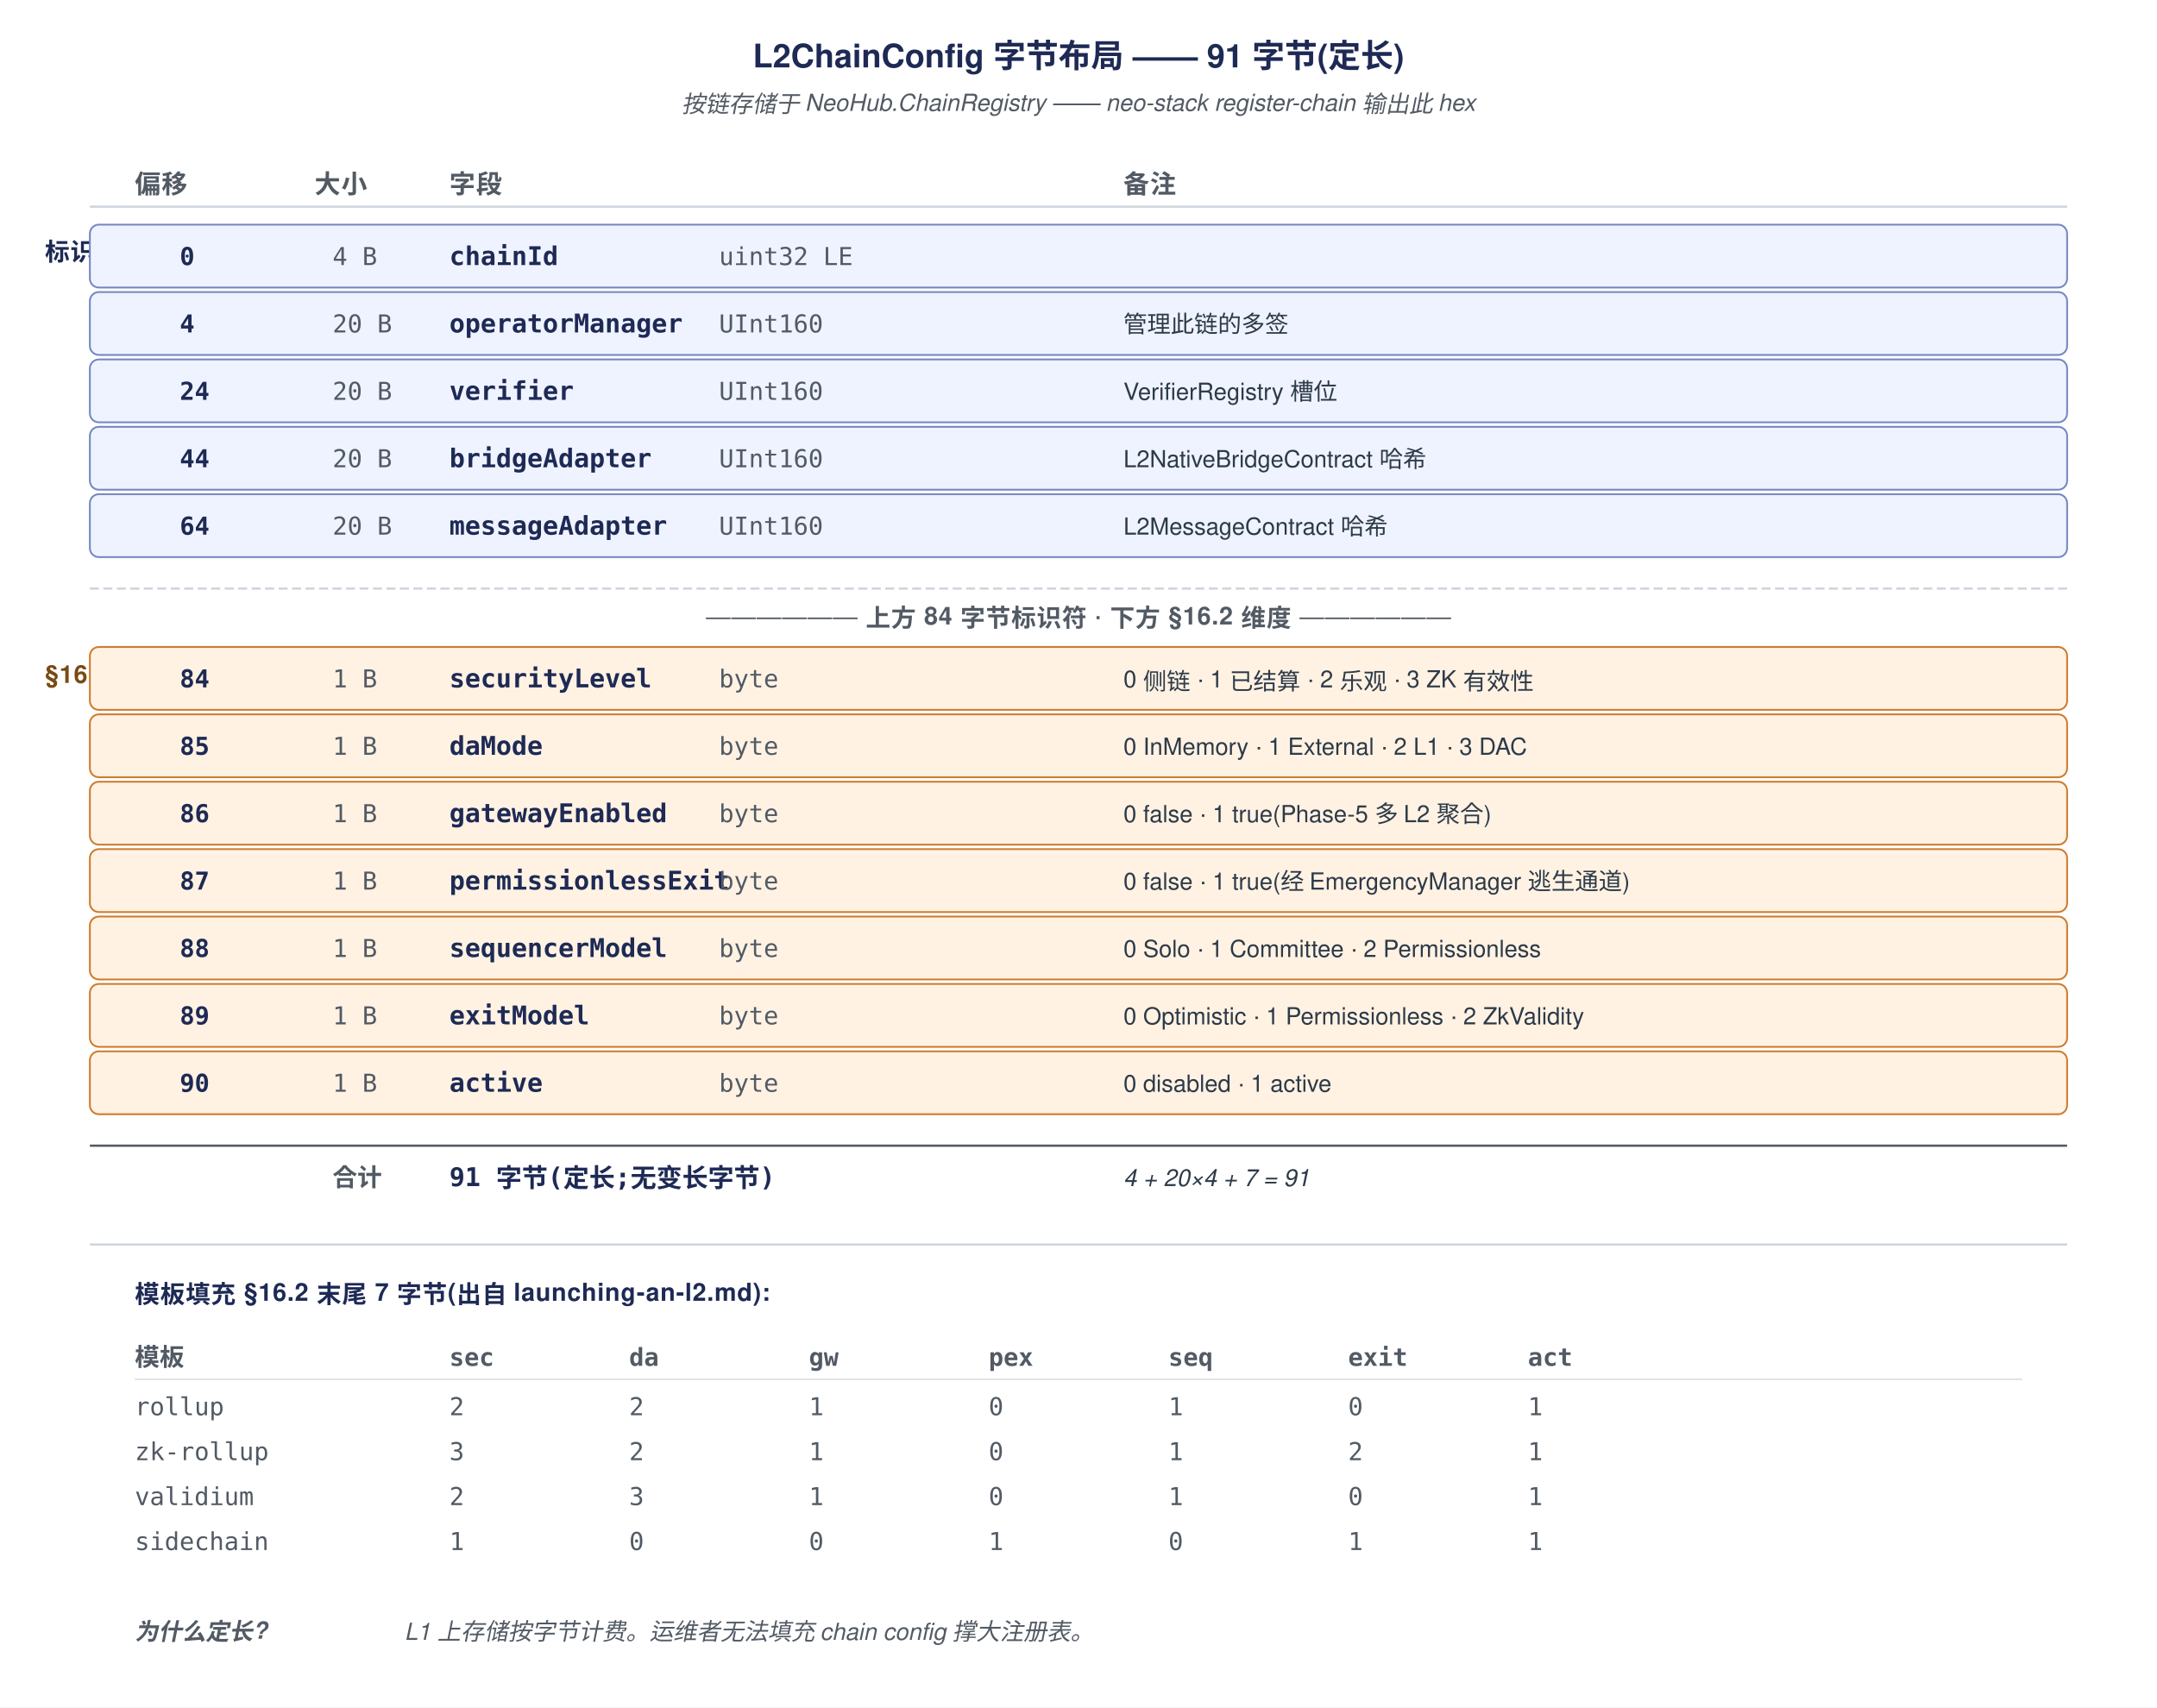
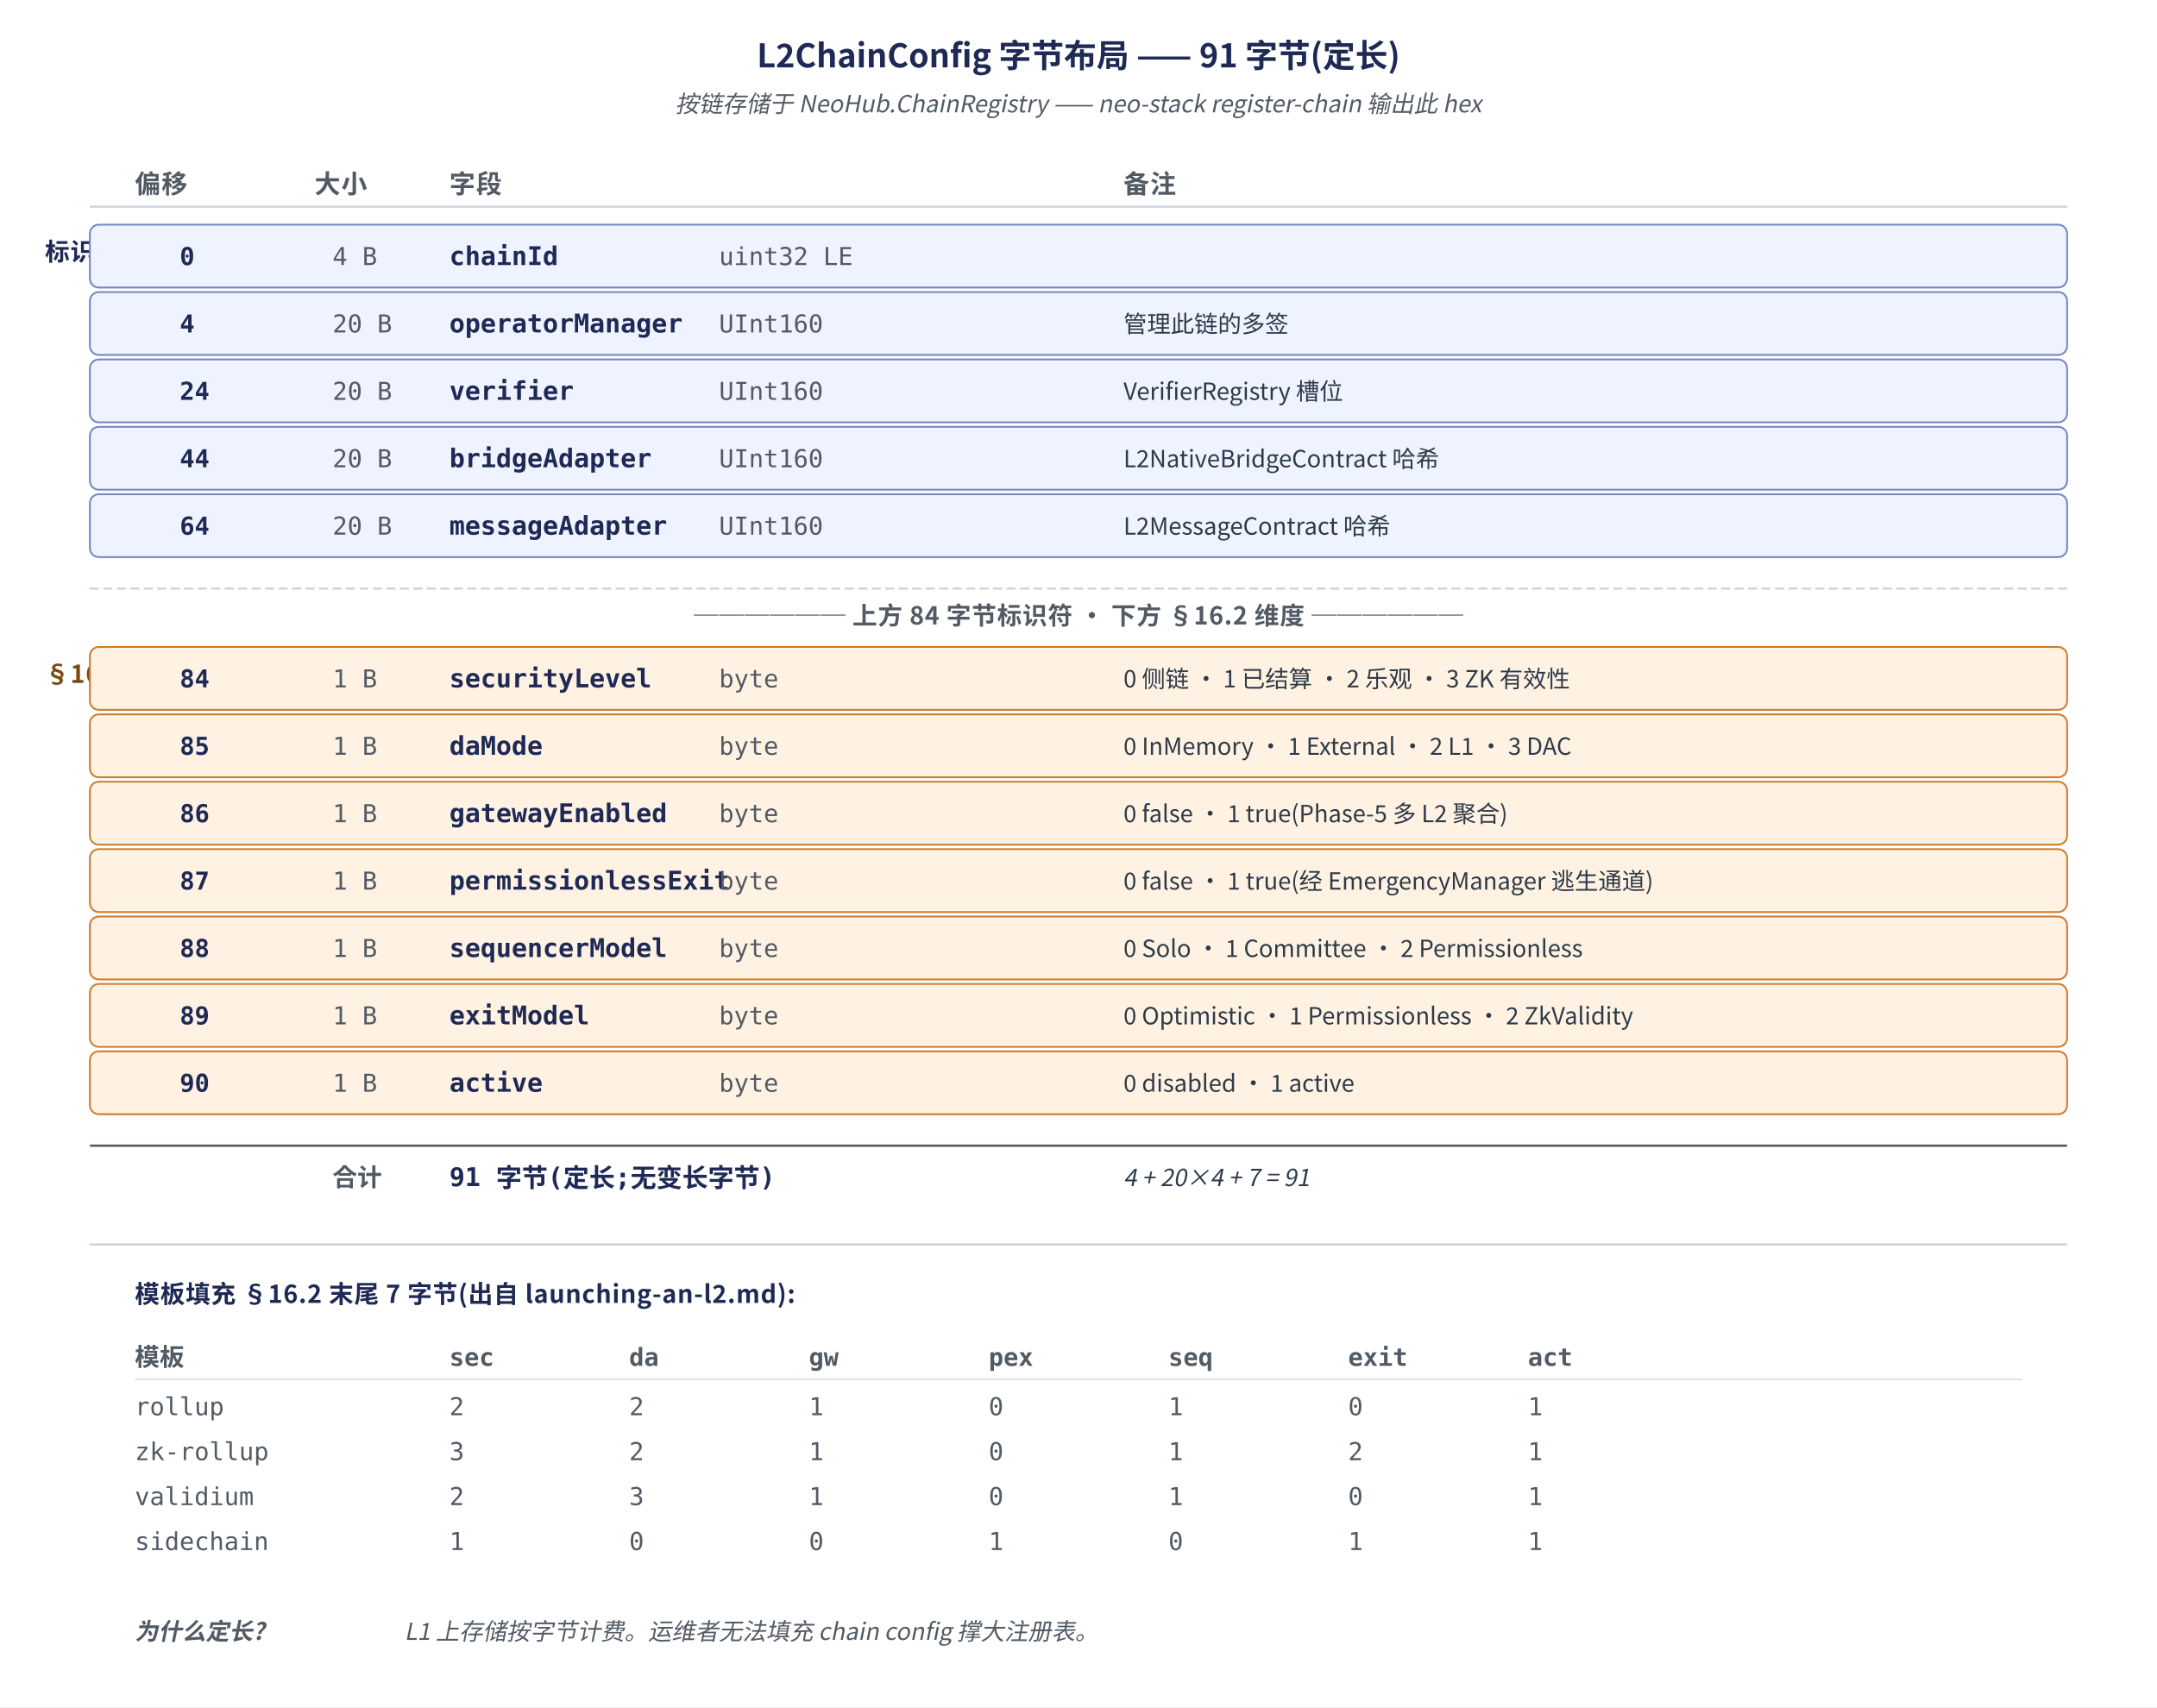
- <svg xmlns="http://www.w3.org/2000/svg" viewBox="0 0 960 760" font-family="-apple-system, BlinkMacSystemFont, 'Segoe UI', 'PingFang SC', 'Hiragino Sans GB', 'Microsoft YaHei', Helvetica, Arial, sans-serif" role="img" aria-labelledby="title desc">
+ <svg xmlns="http://www.w3.org/2000/svg" viewBox="0 0 960 760" font-family="'Noto Sans CJK SC', 'Source Han Sans SC', 'WenQuanYi Zen Hei', 'Microsoft YaHei', sans-serif" role="img" aria-labelledby="title desc">
  <defs>
    <filter id="card" x="-2%" y="-3%" width="104%" height="106%">
      <feDropShadow dx="0" dy="1" stdDeviation="0.9" flood-color="#000000" flood-opacity="0.07" />
    </filter>
    <style>
      .header     { font-size: 14.5px; font-weight: 700; }
      .col-h      { font-size: 11.5px; font-weight: 700; fill: #525a64; letter-spacing: 0.4px; }
      .offset     { font-size: 11px; fill: #1e2a55; font-weight: 700; font-family: ui-monospace, 'SF Mono', monospace; }
      .size       { font-size: 11px; fill: #525a64; font-family: ui-monospace, 'SF Mono', monospace; }
      .field      { font-size: 11.5px; fill: #1e2a55; font-weight: 700; font-family: ui-monospace, 'SF Mono', monospace; }
      .desc       { font-size: 10.5px; fill: #2d3a48; }
      .grp        { font-size: 11px; font-weight: 600; letter-spacing: 0.3px; }
      .ftr        { font-size: 10.5px; fill: #525a64; font-style: italic; }
    </style>
  </defs>
  <rect width="960" height="760" fill="#ffffff" />
  <text x="480" y="30" text-anchor="middle" class="header" fill="#1e2a55">L2ChainConfig 字节布局 —— 91 字节(定长)</text>
  <text x="480" y="50" text-anchor="middle" class="ftr">按链存储于 NeoHub.ChainRegistry —— neo-stack register-chain 输出此 hex</text>
  <text x="60" y="86" class="col-h">偏移</text>
  <text x="140" y="86" class="col-h">大小</text>
  <text x="200" y="86" class="col-h">字段</text>
  <text x="500" y="86" class="col-h">备注</text>
  <line x1="40" y1="92" x2="920" y2="92" stroke="#cfd5dd" stroke-width="1" />
  <text x="20" y="116" class="grp" fill="#1e2a55">标识符 · 84 B</text>
  <rect x="40" y="100" width="880" height="28" rx="4" ry="4" fill="#eff3ff" stroke="#7587c1" stroke-width="0.8" />
  <text x="80" y="118" class="offset">0</text>
  <text x="148" y="118" class="size">4 B</text>
  <text x="200" y="118" class="field">chainId</text>
  <text x="320" y="118" class="size">uint32 LE</text>
  <rect x="40" y="130" width="880" height="28" rx="4" ry="4" fill="#eff3ff" stroke="#7587c1" stroke-width="0.8" />
  <text x="80" y="148" class="offset">4</text>
  <text x="148" y="148" class="size">20 B</text>
  <text x="200" y="148" class="field">operatorManager</text>
  <text x="320" y="148" class="size">UInt160</text>
  <text x="500" y="148" class="desc">管理此链的多签</text>
  <rect x="40" y="160" width="880" height="28" rx="4" ry="4" fill="#eff3ff" stroke="#7587c1" stroke-width="0.8" />
  <text x="80" y="178" class="offset">24</text>
  <text x="148" y="178" class="size">20 B</text>
  <text x="200" y="178" class="field">verifier</text>
  <text x="320" y="178" class="size">UInt160</text>
  <text x="500" y="178" class="desc">VerifierRegistry 槽位</text>
  <rect x="40" y="190" width="880" height="28" rx="4" ry="4" fill="#eff3ff" stroke="#7587c1" stroke-width="0.8" />
  <text x="80" y="208" class="offset">44</text>
  <text x="148" y="208" class="size">20 B</text>
  <text x="200" y="208" class="field">bridgeAdapter</text>
  <text x="320" y="208" class="size">UInt160</text>
  <text x="500" y="208" class="desc">L2NativeBridgeContract 哈希</text>
  <rect x="40" y="220" width="880" height="28" rx="4" ry="4" fill="#eff3ff" stroke="#7587c1" stroke-width="0.8" />
  <text x="80" y="238" class="offset">64</text>
  <text x="148" y="238" class="size">20 B</text>
  <text x="200" y="238" class="field">messageAdapter</text>
  <text x="320" y="238" class="size">UInt160</text>
  <text x="500" y="238" class="desc">L2MessageContract 哈希</text>
  <line x1="40" y1="262" x2="920" y2="262" stroke="#cfd5dd" stroke-width="1" stroke-dasharray="4 2" />
  <text x="480" y="278" text-anchor="middle" class="grp" fill="#525a64">────── 上方 84 字节标识符 · 下方 §16.2 维度 ──────</text>
  <text x="20" y="304" class="grp" fill="#7a4a14">§16.2 维度 · 7 B</text>
  <rect x="40" y="288" width="880" height="28" rx="4" ry="4" fill="#fff2e3" stroke="#cd7c2e" stroke-width="0.8" />
  <text x="80" y="306" class="offset">84</text>
  <text x="148" y="306" class="size">1 B</text>
  <text x="200" y="306" class="field">securityLevel</text>
  <text x="320" y="306" class="size">byte</text>
  <text x="500" y="306" class="desc">0 侧链 · 1 已结算 · 2 乐观 · 3 ZK 有效性</text>
  <rect x="40" y="318" width="880" height="28" rx="4" ry="4" fill="#fff2e3" stroke="#cd7c2e" stroke-width="0.8" />
  <text x="80" y="336" class="offset">85</text>
  <text x="148" y="336" class="size">1 B</text>
  <text x="200" y="336" class="field">daMode</text>
  <text x="320" y="336" class="size">byte</text>
  <text x="500" y="336" class="desc">0 InMemory · 1 External · 2 L1 · 3 DAC</text>
  <rect x="40" y="348" width="880" height="28" rx="4" ry="4" fill="#fff2e3" stroke="#cd7c2e" stroke-width="0.8" />
  <text x="80" y="366" class="offset">86</text>
  <text x="148" y="366" class="size">1 B</text>
  <text x="200" y="366" class="field">gatewayEnabled</text>
  <text x="320" y="366" class="size">byte</text>
  <text x="500" y="366" class="desc">0 false · 1 true(Phase-5 多 L2 聚合)</text>
  <rect x="40" y="378" width="880" height="28" rx="4" ry="4" fill="#fff2e3" stroke="#cd7c2e" stroke-width="0.8" />
  <text x="80" y="396" class="offset">87</text>
  <text x="148" y="396" class="size">1 B</text>
  <text x="200" y="396" class="field">permissionlessExit</text>
  <text x="320" y="396" class="size">byte</text>
  <text x="500" y="396" class="desc">0 false · 1 true(经 EmergencyManager 逃生通道)</text>
  <rect x="40" y="408" width="880" height="28" rx="4" ry="4" fill="#fff2e3" stroke="#cd7c2e" stroke-width="0.8" />
  <text x="80" y="426" class="offset">88</text>
  <text x="148" y="426" class="size">1 B</text>
  <text x="200" y="426" class="field">sequencerModel</text>
  <text x="320" y="426" class="size">byte</text>
  <text x="500" y="426" class="desc">0 Solo · 1 Committee · 2 Permissionless</text>
  <rect x="40" y="438" width="880" height="28" rx="4" ry="4" fill="#fff2e3" stroke="#cd7c2e" stroke-width="0.8" />
  <text x="80" y="456" class="offset">89</text>
  <text x="148" y="456" class="size">1 B</text>
  <text x="200" y="456" class="field">exitModel</text>
  <text x="320" y="456" class="size">byte</text>
  <text x="500" y="456" class="desc">0 Optimistic · 1 Permissionless · 2 ZkValidity</text>
  <rect x="40" y="468" width="880" height="28" rx="4" ry="4" fill="#fff2e3" stroke="#cd7c2e" stroke-width="0.8" />
  <text x="80" y="486" class="offset">90</text>
  <text x="148" y="486" class="size">1 B</text>
  <text x="200" y="486" class="field">active</text>
  <text x="320" y="486" class="size">byte</text>
  <text x="500" y="486" class="desc">0 disabled · 1 active</text>
  <line x1="40" y1="510" x2="920" y2="510" stroke="#525a64" stroke-width="1" />
  <text x="148" y="528" class="size" font-weight="700" fill="#1e2a55">合计</text>
  <text x="200" y="528" class="field" font-size="13">91 字节(定长;无变长字节)</text>
  <text x="500" y="528" class="desc">
    <tspan font-style="italic">4 + 20×4 + 7 = 91</tspan>
  </text>
  <line x1="40" y1="554" x2="920" y2="554" stroke="#cfd5dd" stroke-width="1" />
  <text x="60" y="580" class="grp" fill="#1e2a55">模板填充 §16.2 末尾 7 字节(出自 launching-an-l2.md):</text>
  <text x="60" y="608" class="size" font-weight="700" fill="#525a64">模板</text>
  <text x="200" y="608" class="size" font-weight="700" fill="#525a64">sec</text>
  <text x="280" y="608" class="size" font-weight="700" fill="#525a64">da</text>
  <text x="360" y="608" class="size" font-weight="700" fill="#525a64">gw</text>
  <text x="440" y="608" class="size" font-weight="700" fill="#525a64">pex</text>
  <text x="520" y="608" class="size" font-weight="700" fill="#525a64">seq</text>
  <text x="600" y="608" class="size" font-weight="700" fill="#525a64">exit</text>
  <text x="680" y="608" class="size" font-weight="700" fill="#525a64">act</text>
  <line x1="60" y1="614" x2="900" y2="614" stroke="#cfd5dd" stroke-width="0.5" />
  <text x="60" y="630" class="size">rollup</text>
  <text x="200" y="630" class="size">2</text>
  <text x="280" y="630" class="size">2</text>
  <text x="360" y="630" class="size">1</text>
  <text x="440" y="630" class="size">0</text>
  <text x="520" y="630" class="size">1</text>
  <text x="600" y="630" class="size">0</text>
  <text x="680" y="630" class="size">1</text>
  <text x="60" y="650" class="size">zk-rollup</text>
  <text x="200" y="650" class="size">3</text>
  <text x="280" y="650" class="size">2</text>
  <text x="360" y="650" class="size">1</text>
  <text x="440" y="650" class="size">0</text>
  <text x="520" y="650" class="size">1</text>
  <text x="600" y="650" class="size">2</text>
  <text x="680" y="650" class="size">1</text>
  <text x="60" y="670" class="size">validium</text>
  <text x="200" y="670" class="size">2</text>
  <text x="280" y="670" class="size">3</text>
  <text x="360" y="670" class="size">1</text>
  <text x="440" y="670" class="size">0</text>
  <text x="520" y="670" class="size">1</text>
  <text x="600" y="670" class="size">0</text>
  <text x="680" y="670" class="size">1</text>
  <text x="60" y="690" class="size">sidechain</text>
  <text x="200" y="690" class="size">1</text>
  <text x="280" y="690" class="size">0</text>
  <text x="360" y="690" class="size">0</text>
  <text x="440" y="690" class="size">1</text>
  <text x="520" y="690" class="size">0</text>
  <text x="600" y="690" class="size">1</text>
  <text x="680" y="690" class="size">1</text>
  <text x="60" y="730" class="ftr" font-weight="600" fill="#1e2a55">为什么定长?</text>
  <text x="180" y="730" class="ftr">L1 上存储按字节计费。运维者无法填充 chain config 撑大注册表。</text>
</svg>
